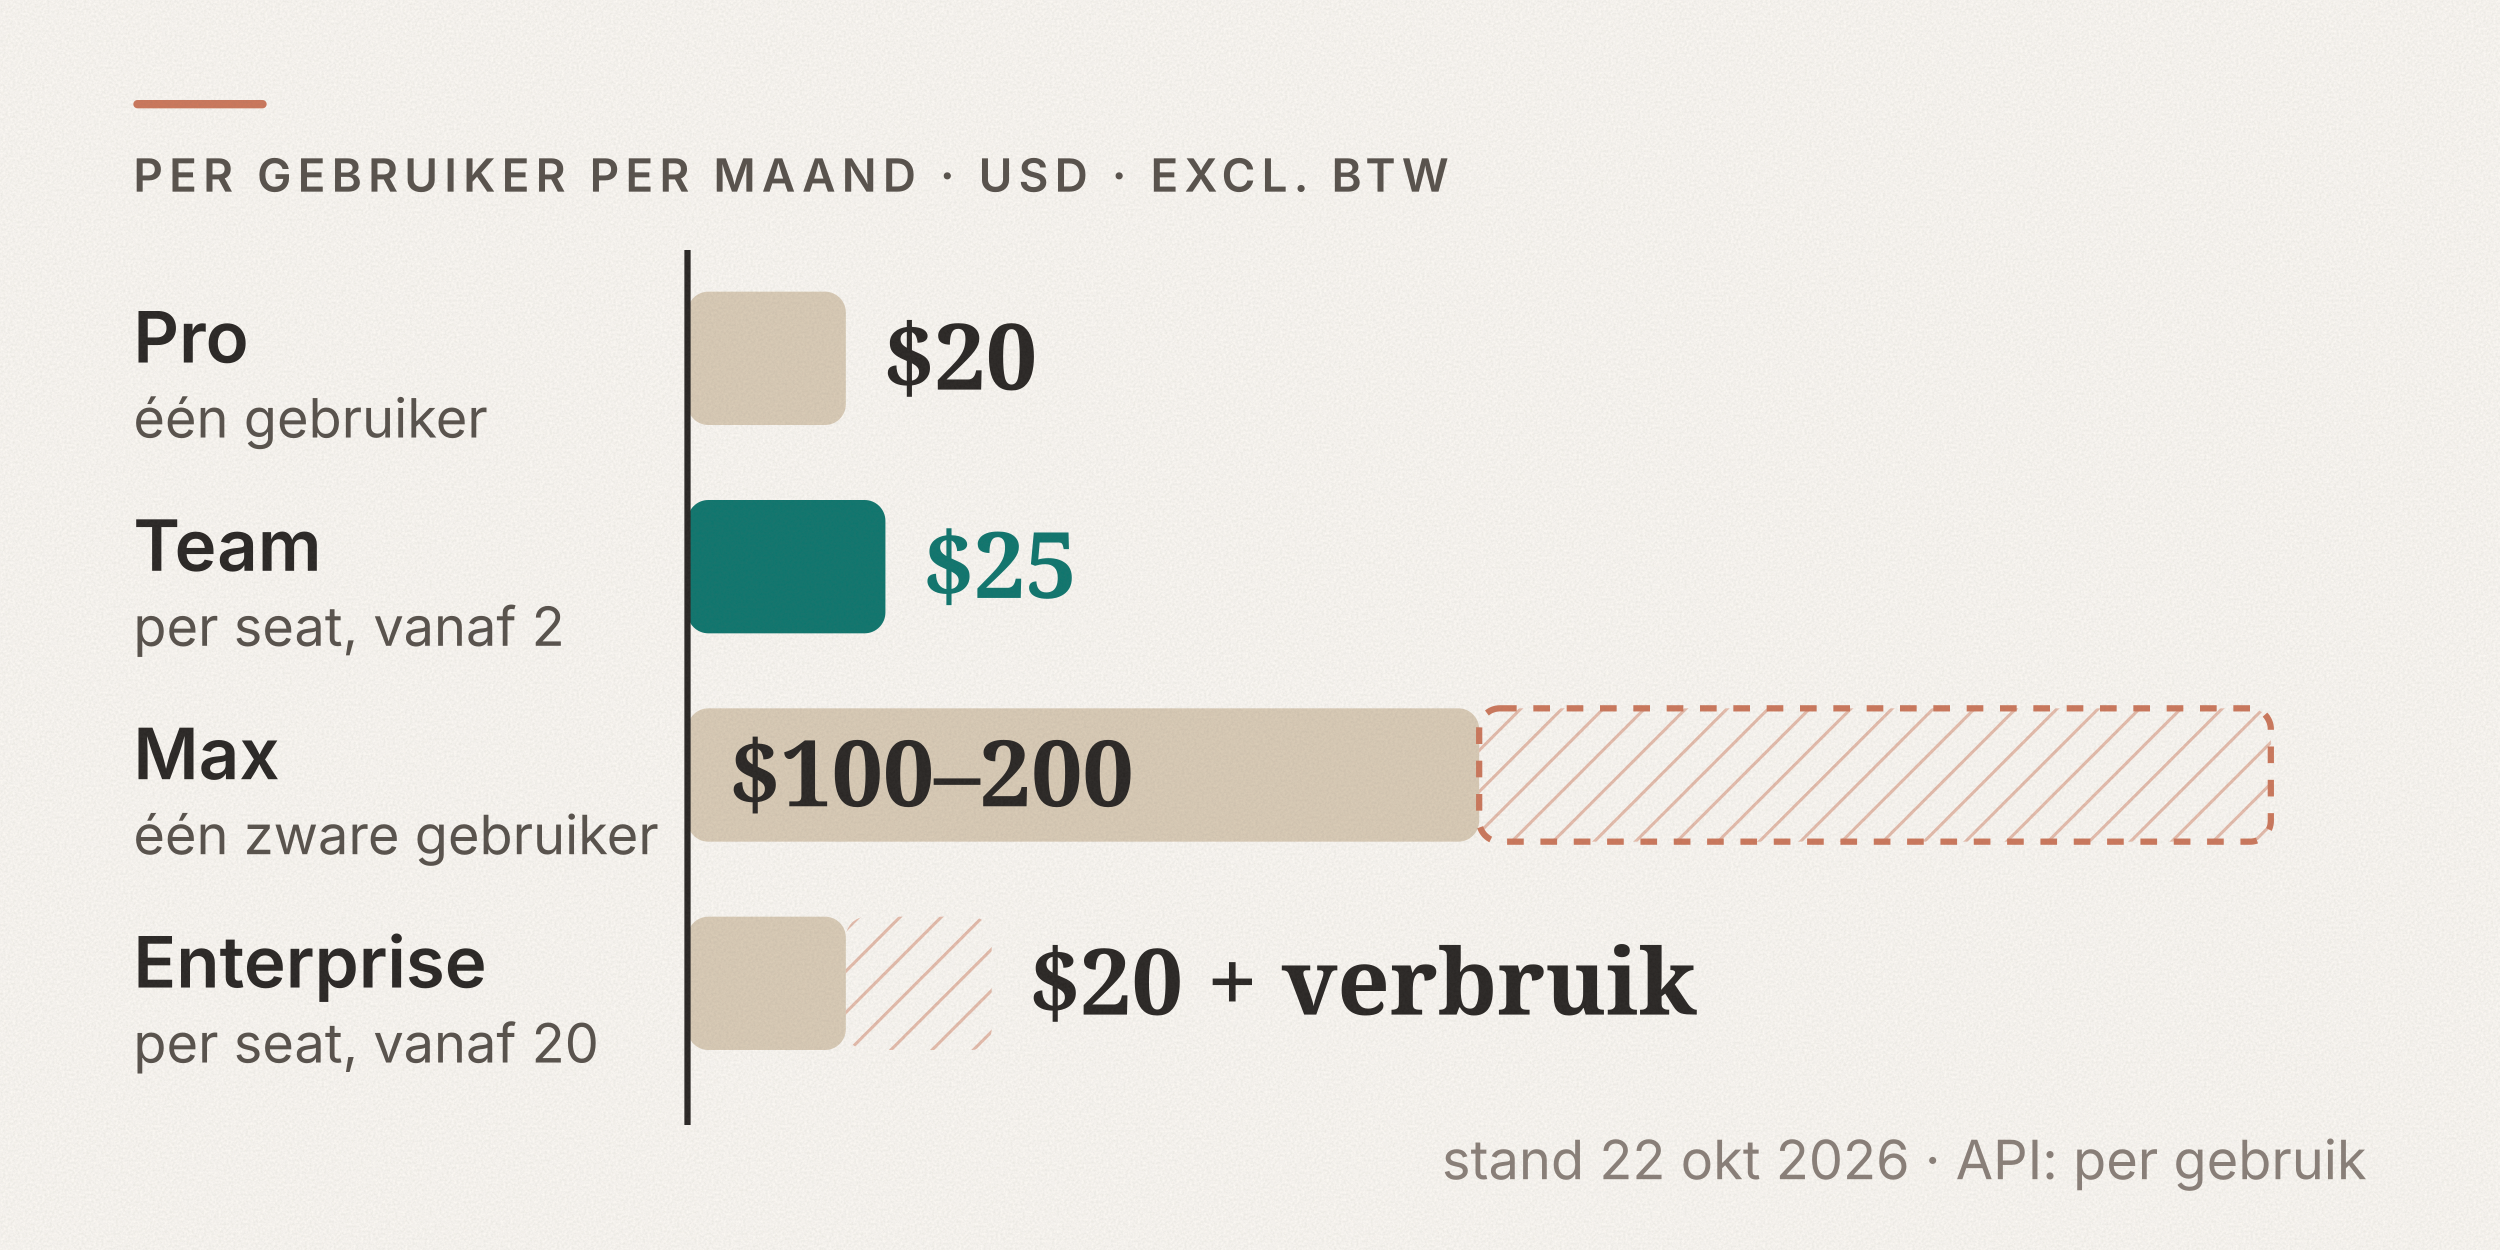
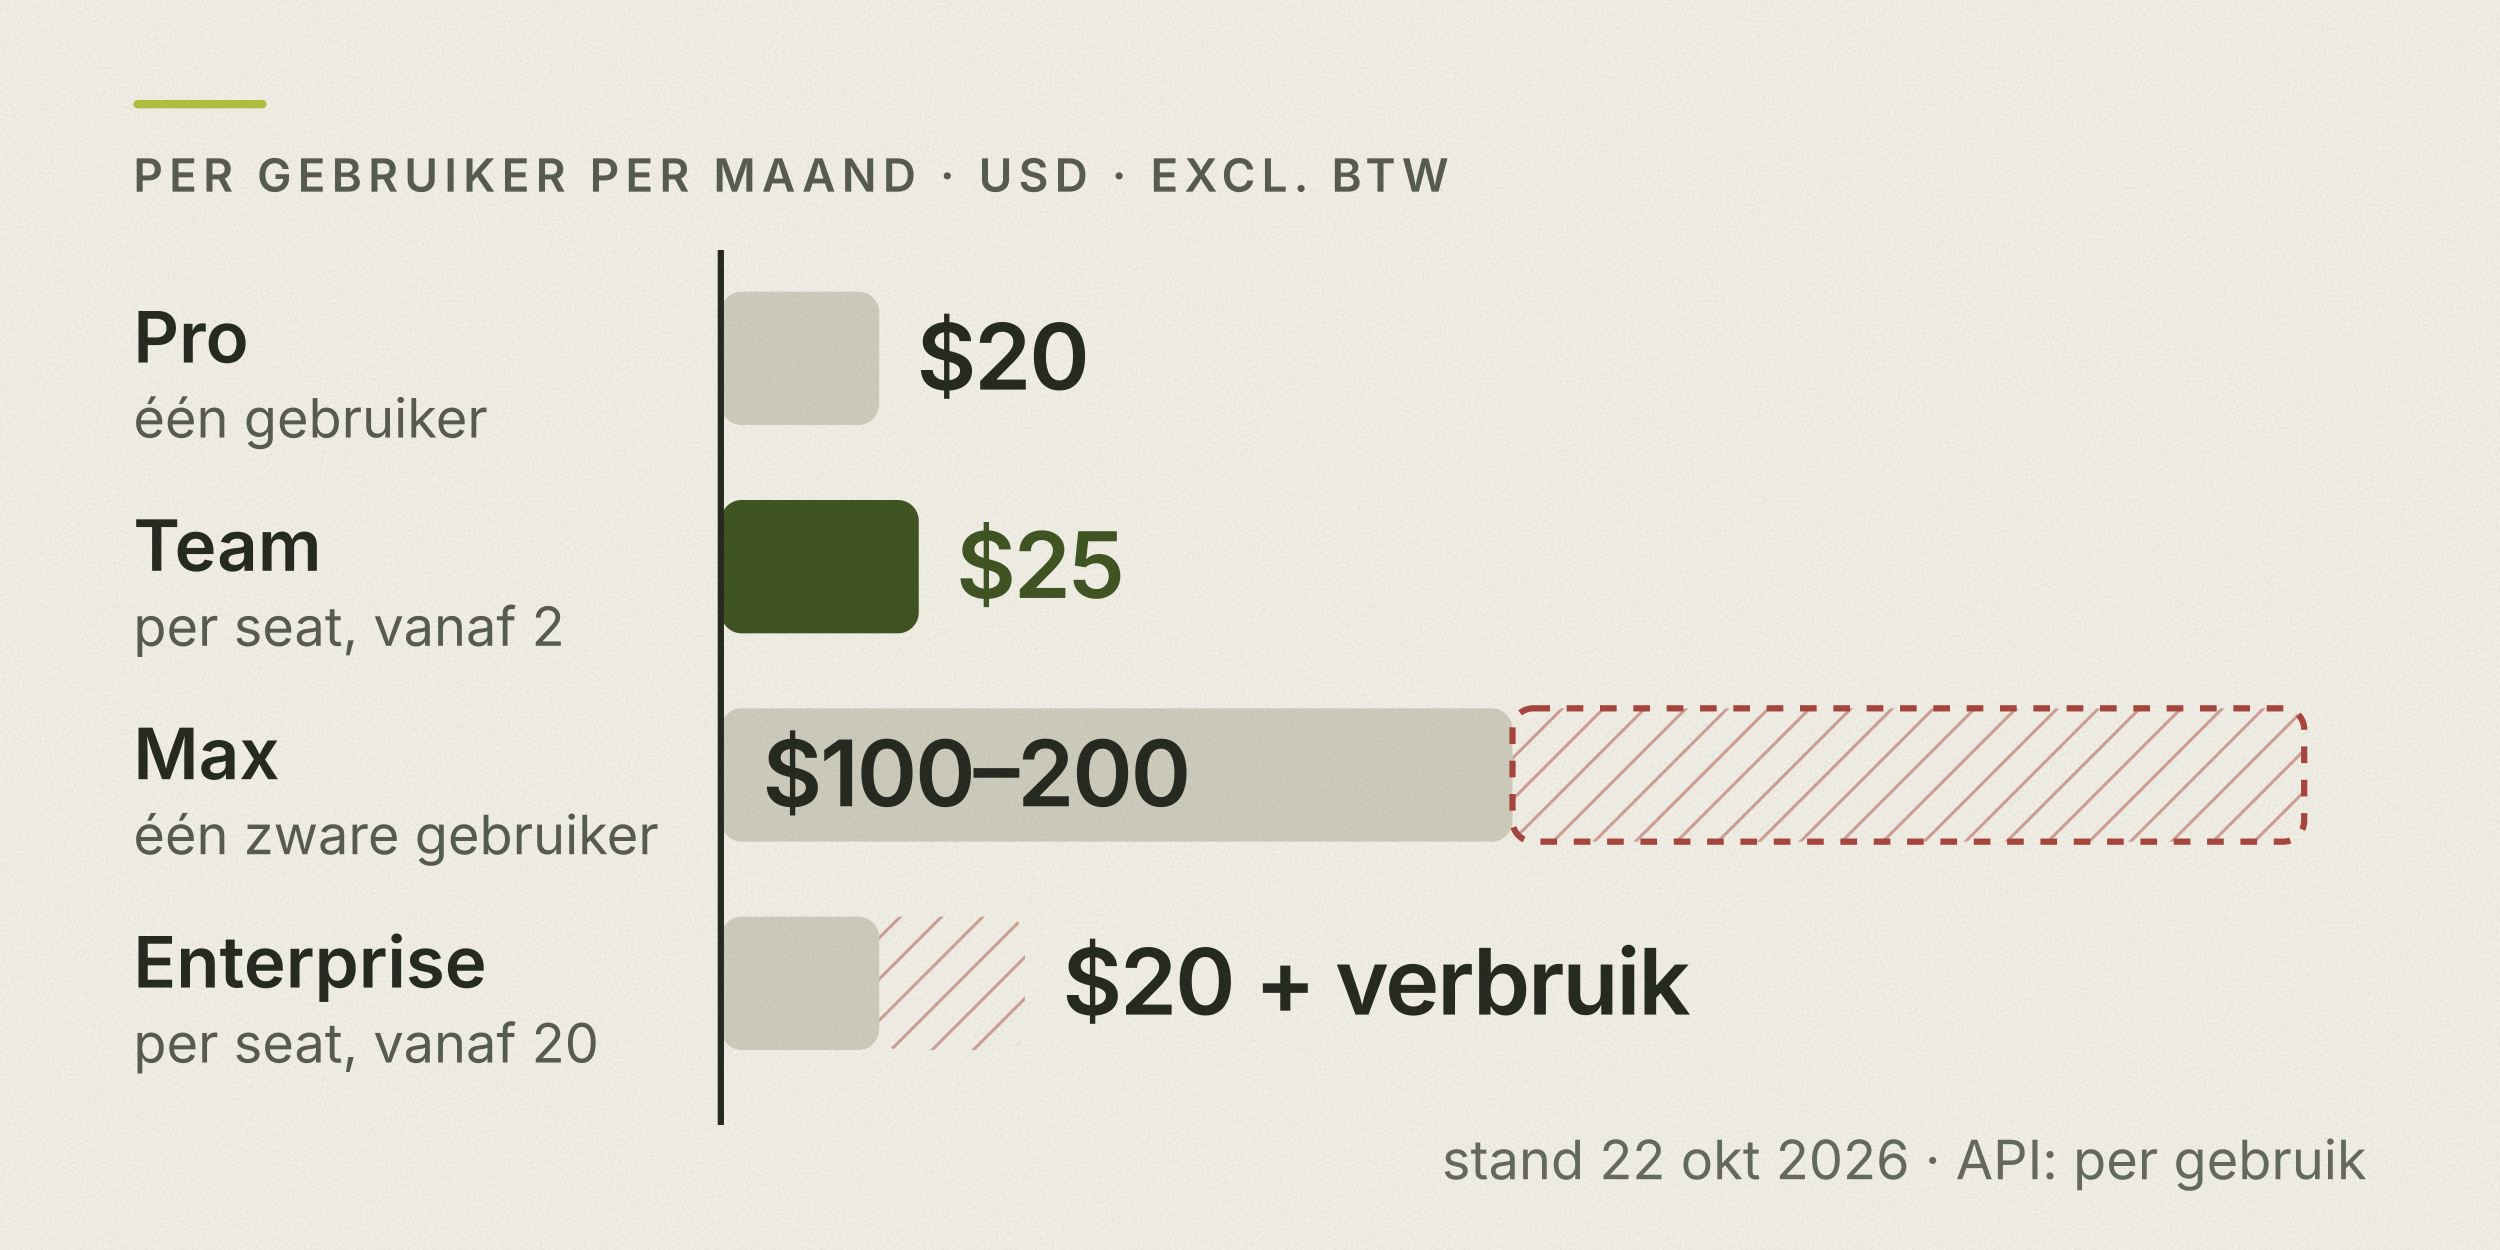
- <svg xmlns="http://www.w3.org/2000/svg" viewBox="0 0 1200 600" role="img" aria-label="Staafdiagram van Claude-prijzen per gebruiker per maand: Pro 20, Team 25, Max 100 tot 200, Enterprise 20 plus verbruik, in dollars exclusief btw" font-family="Inter, system-ui, sans-serif" fill="#2A2725">
+ <svg xmlns="http://www.w3.org/2000/svg" viewBox="0 0 1200 600" role="img" aria-label="Staafdiagram van Claude-prijzen per gebruiker per maand: Pro 20, Team 25, Max 100 tot 200, Enterprise 20 plus verbruik, in dollars exclusief btw" font-family="Inter, system-ui, sans-serif" fill="#23261D">
  <defs>
    <filter id="dg" x="0" y="0" width="100%" height="100%">
      <feTurbulence type="fractalNoise" baseFrequency=".85" numOctaves="2" stitchTiles="stitch" />
-       <feColorMatrix values="0 0 0 0 .16  0 0 0 0 .15  0 0 0 0 .14  .16 0 0 0 -.03" />
+       <feColorMatrix values="0 0 0 0 .14  0 0 0 0 .15  0 0 0 0 .11  .16 0 0 0 -.03" />
    </filter>
    <marker id="da" viewBox="0 0 10 10" refX="7" refY="5" markerWidth="4" markerHeight="4" orient="auto">
-       <path d="M0,0 L10,5 L0,10 Z" fill="#0f766e" />
+       <path d="M0,0 L10,5 L0,10 Z" fill="#3D5220" />
    </marker>
    <pattern id="dh" width="14" height="14" patternUnits="userSpaceOnUse" patternTransform="rotate(45)">
-       <line x1="0" y1="0" x2="0" y2="14" stroke="#CC785C" stroke-width="3" opacity=".45" />
+       <line x1="0" y1="0" x2="0" y2="14" stroke="#A8433B" stroke-width="3" opacity=".45" />
    </pattern>
  </defs>
-   <rect width="1200" height="600" fill="#FAF7F2" />
-   <rect x="64" y="48" width="64" height="4" rx="2" fill="#CC785C" />
-   <text x="64" y="92" fill="#58524C" font-size="22" font-weight="600" letter-spacing="3">PER GEBRUIKER PER MAAND · USD · EXCL. BTW</text>
+   <rect width="1200" height="600" fill="#F4F1E8" />
+   <rect x="64" y="48" width="64" height="4" rx="2" fill="#B4C13E" />
+   <text x="64" y="92" fill="#565A4C" font-size="22" font-weight="600" letter-spacing="3">PER GEBRUIKER PER MAAND · USD · EXCL. BTW</text>
  <text x="64" y="174" font-size="34" font-weight="600">Pro</text>
-   <text x="64" y="210" font-size="26" fill="#58524C">één gebruiker</text>
-   <rect x="330" y="140" width="76" height="64" rx="10" fill="#D9CBB6" />
-   <text x="424" y="187" font-family="'Source Serif 4', Georgia, serif" font-weight="700" font-size="44" fill="#2A2725">$20</text>
+   <text x="64" y="210" font-size="26" fill="#565A4C">één gebruiker</text>
+   <rect x="346" y="140" width="76" height="64" rx="10" fill="#CFCDBE" />
+   <text letter-spacing="-1" x="440" y="187" font-family="'Instrument Sans Variable', Inter, system-ui, sans-serif" font-weight="600" font-size="44" fill="#23261D">$20</text>
  <text x="64" y="274" font-size="34" font-weight="600">Team</text>
-   <text x="64" y="310" font-size="26" fill="#58524C">per seat, vanaf 2</text>
-   <rect x="330" y="240" width="95" height="64" rx="10" fill="#0f766e" />
-   <text x="443" y="287" font-family="'Source Serif 4', Georgia, serif" font-weight="700" font-size="44" fill="#0f766e">$25</text>
+   <text x="64" y="310" font-size="26" fill="#565A4C">per seat, vanaf 2</text>
+   <rect x="346" y="240" width="95" height="64" rx="10" fill="#3D5220" />
+   <text letter-spacing="-1" x="459" y="287" font-family="'Instrument Sans Variable', Inter, system-ui, sans-serif" font-weight="600" font-size="44" fill="#3D5220">$25</text>
  <text x="64" y="374" font-size="34" font-weight="600">Max</text>
-   <text x="64" y="410" font-size="26" fill="#58524C">één zware gebruiker</text>
-   <rect x="330" y="340" width="380" height="64" rx="10" fill="#D9CBB6" />
-   <rect x="710" y="340" width="380" height="64" rx="10" fill="url(#dh)" stroke="#CC785C" stroke-width="3" stroke-dasharray="8 8" />
-   <text x="350" y="387" font-family="'Source Serif 4', Georgia, serif" font-weight="700" font-size="44" fill="#2A2725">$100–200</text>
+   <text x="64" y="410" font-size="26" fill="#565A4C">één zware gebruiker</text>
+   <rect x="346" y="340" width="380" height="64" rx="10" fill="#CFCDBE" />
+   <rect x="726" y="340" width="380" height="64" rx="10" fill="url(#dh)" stroke="#A8433B" stroke-width="3" stroke-dasharray="8 8" />
+   <text letter-spacing="-1" x="366" y="387" font-family="'Instrument Sans Variable', Inter, system-ui, sans-serif" font-weight="600" font-size="44" fill="#23261D">$100–200</text>
  <text x="64" y="474" font-size="34" font-weight="600">Enterprise</text>
-   <text x="64" y="510" font-size="26" fill="#58524C">per seat, vanaf 20</text>
-   <rect x="330" y="440" width="76" height="64" rx="10" fill="#D9CBB6" />
-   <rect x="406" y="440" width="70" height="64" rx="10" fill="url(#dh)" />
-   <text x="494" y="487" font-family="'Source Serif 4', Georgia, serif" font-weight="700" font-size="44" fill="#2A2725">$20 + verbruik</text>
-   <line x1="330" y1="120" x2="330" y2="540" stroke="#2A2725" stroke-width="3" />
-   <text x="1136" y="566" text-anchor="end" font-size="26" fill="#8A8079">stand 22 okt 2026 · API: per gebruik</text>
+   <text x="64" y="510" font-size="26" fill="#565A4C">per seat, vanaf 20</text>
+   <rect x="346" y="440" width="76" height="64" rx="10" fill="#CFCDBE" />
+   <rect x="422" y="440" width="70" height="64" rx="10" fill="url(#dh)" />
+   <text letter-spacing="-1" x="510" y="487" font-family="'Instrument Sans Variable', Inter, system-ui, sans-serif" font-weight="600" font-size="44" fill="#23261D">$20 + verbruik</text>
+   <line x1="346" y1="120" x2="346" y2="540" stroke="#23261D" stroke-width="3" />
+   <text x="1136" y="566" text-anchor="end" font-size="26" fill="#64685A">stand 22 okt 2026 · API: per gebruik</text>
  <rect width="1200" height="600" filter="url(#dg)" />
</svg>
